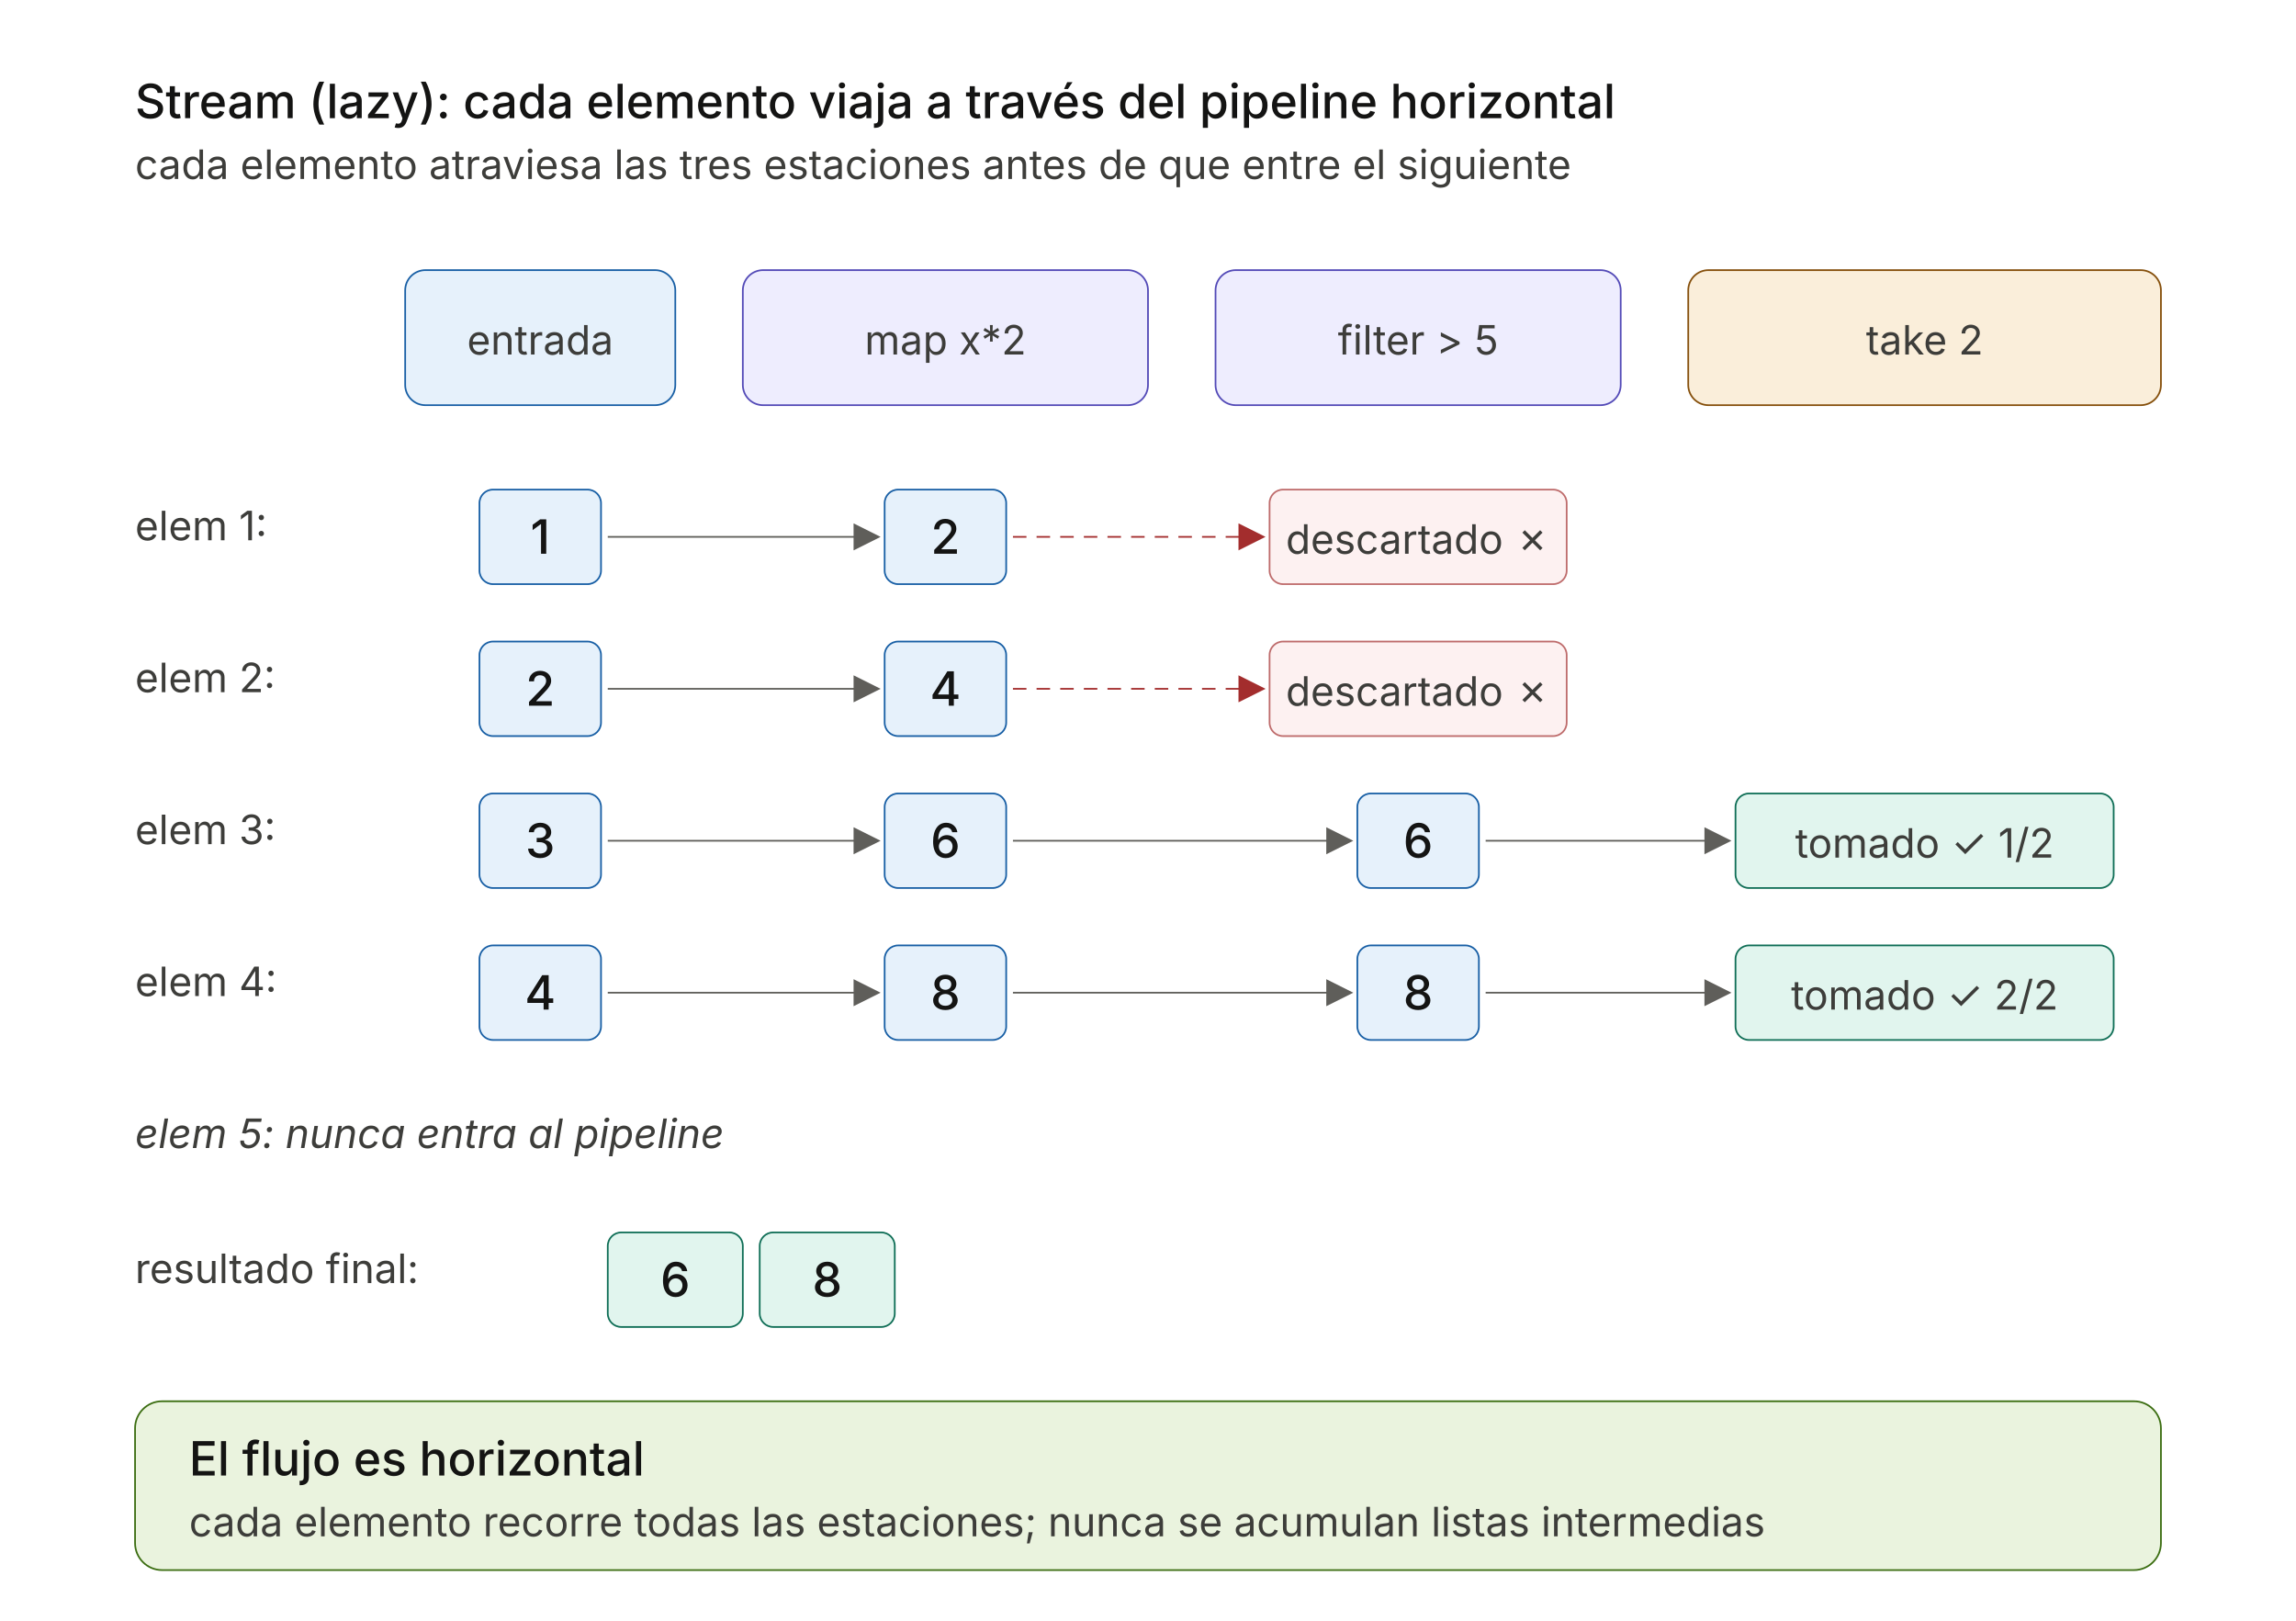
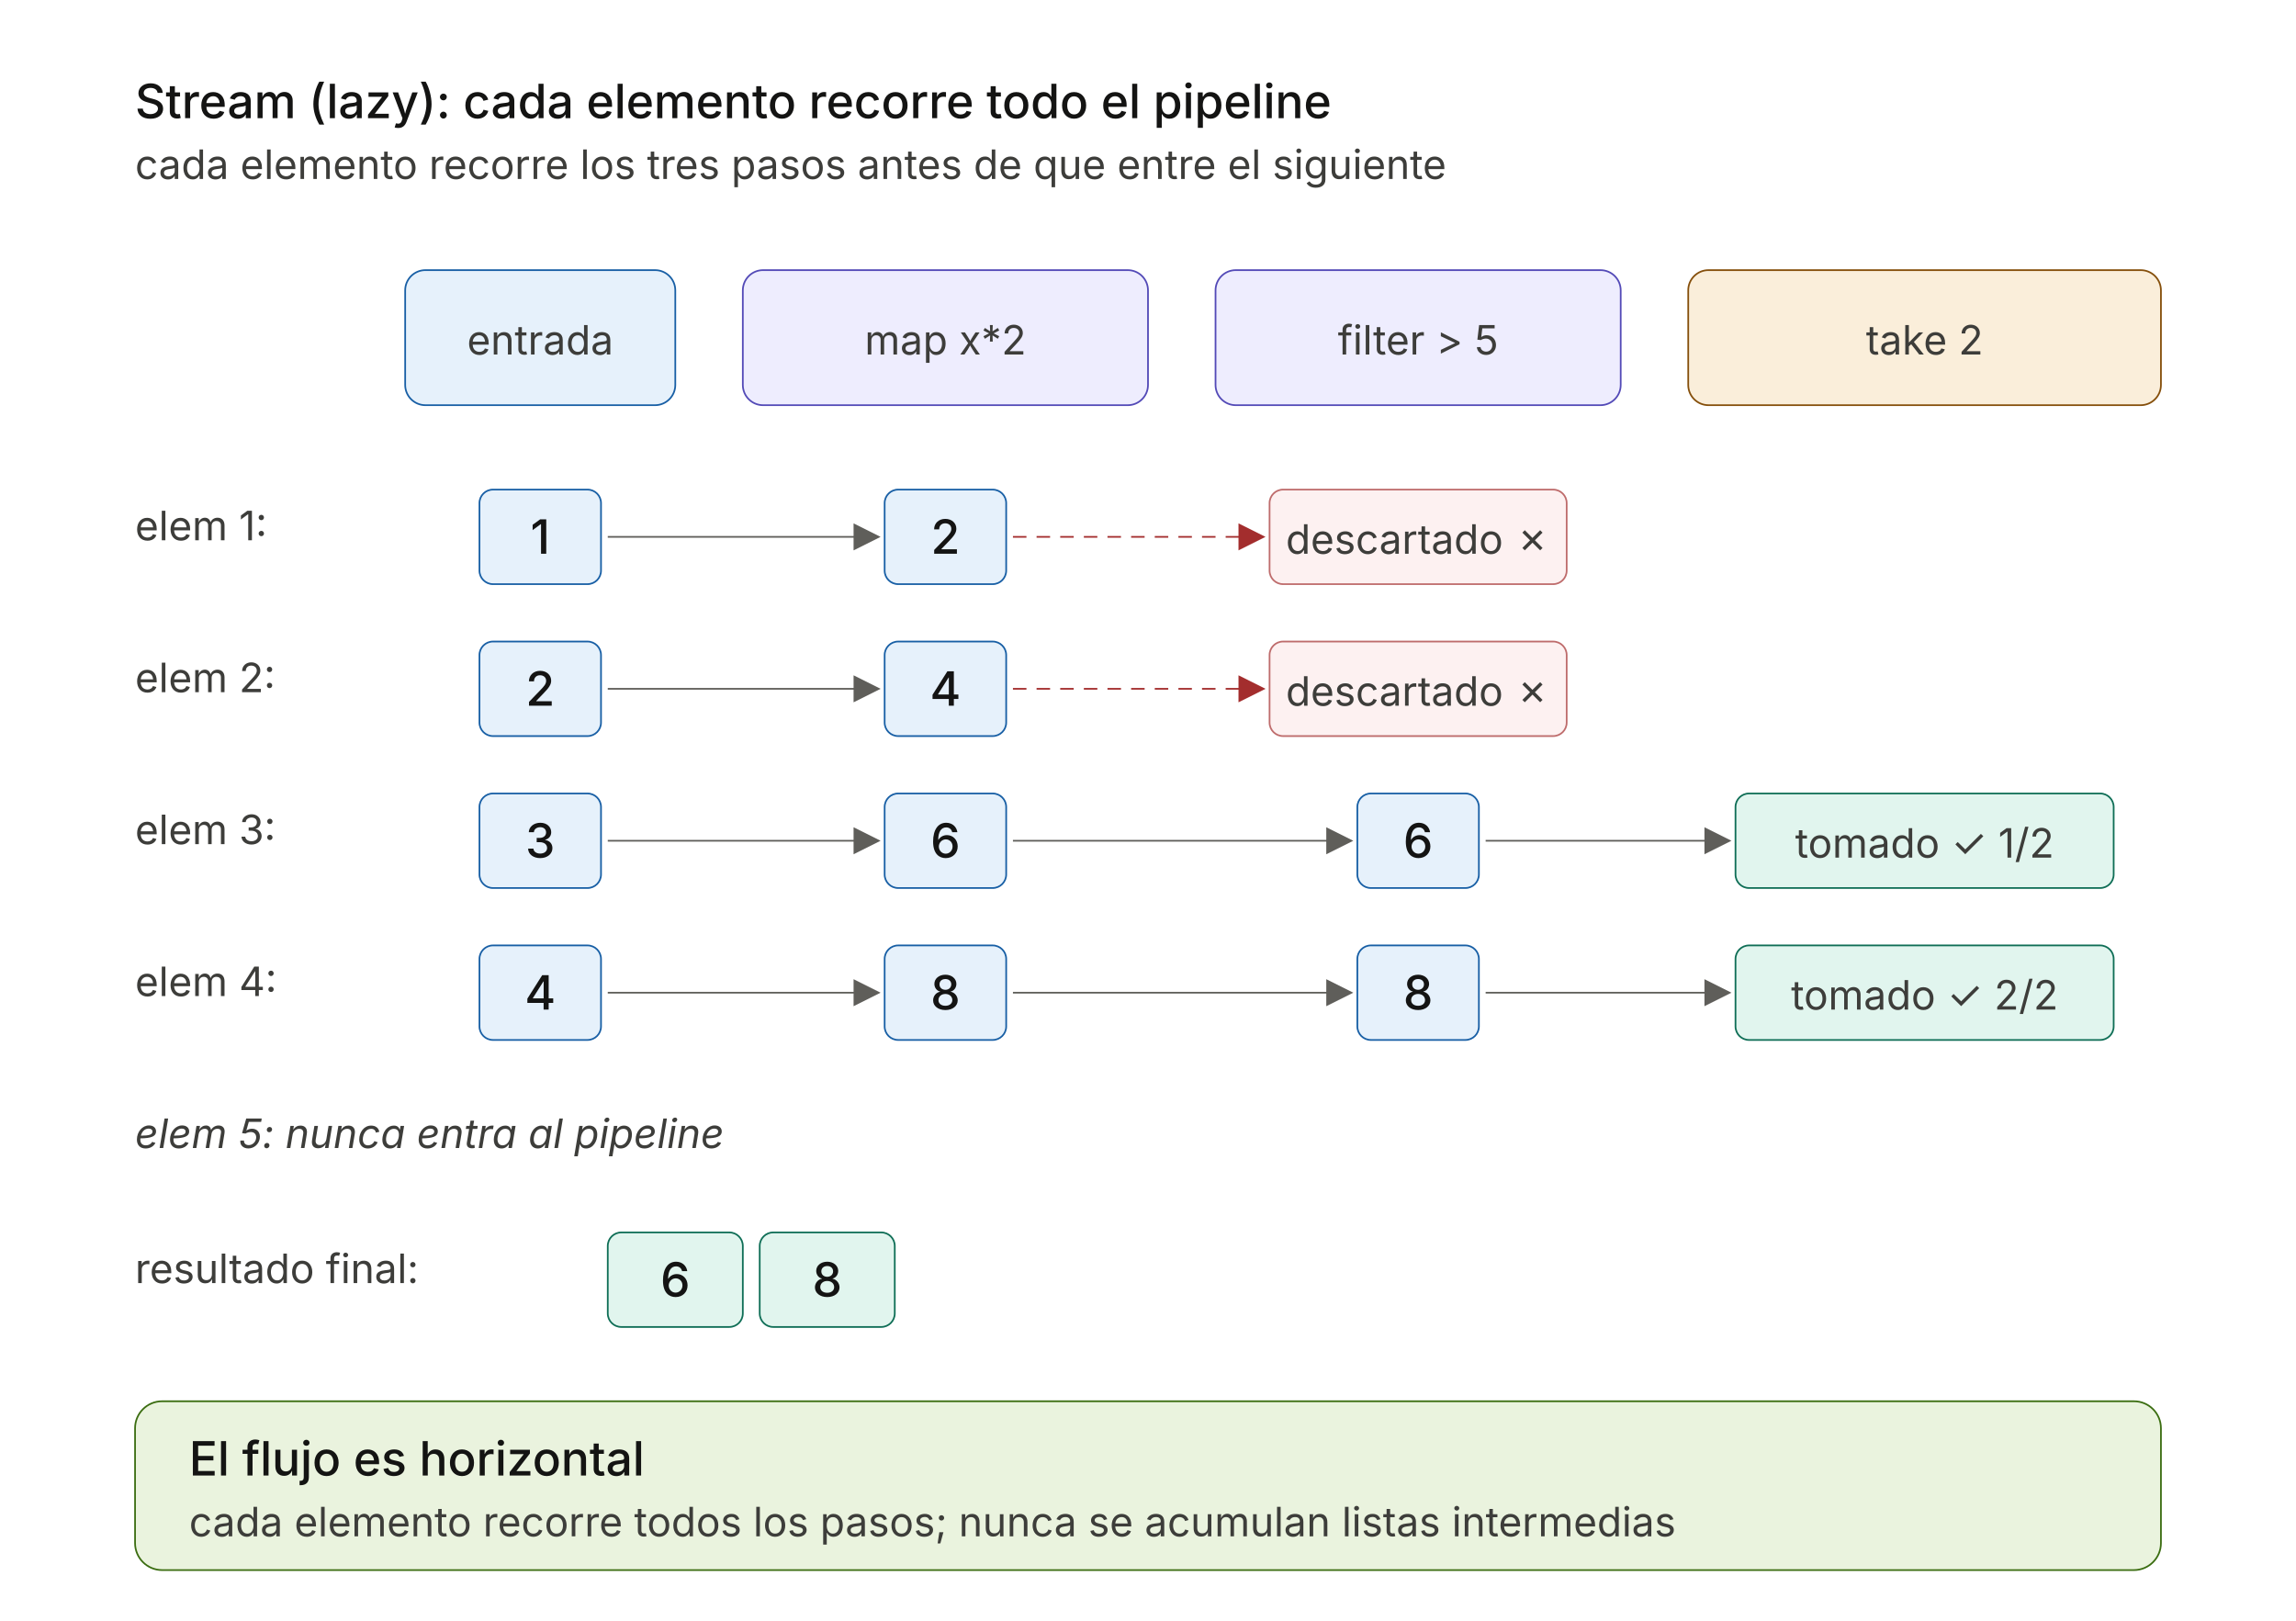
<svg xmlns="http://www.w3.org/2000/svg" width="100%" viewBox="0 0 680 480" role="img" style="">
  <defs>
    <marker id="arrow-c1" viewBox="0 0 10 10" refX="9" refY="5" markerWidth="8" markerHeight="8" markerUnits="userSpaceOnUse" orient="auto">
      <path d="M0 0L10 5L0 10z" fill="rgb(95, 94, 90)" />
    </marker>
    <marker id="arrow-rojo" viewBox="0 0 10 10" refX="9" refY="5" markerWidth="8" markerHeight="8" markerUnits="userSpaceOnUse" orient="auto">
      <path d="M0 0L10 5L0 10z" fill="#A32D2D" />
    </marker>
  </defs>
-   <text x="40" y="35" style="fill:rgb(20, 20, 19);stroke:none;color:rgb(0, 0, 0);stroke-width:1px;stroke-linecap:butt;stroke-linejoin:miter;opacity:1;font-family:&quot;Anthropic Sans&quot;, -apple-system, BlinkMacSystemFont, &quot;Segoe UI&quot;, sans-serif;font-size:14px;font-weight:500;text-anchor:start;dominant-baseline:auto">Stream (lazy): cada elemento viaja a través del pipeline horizontal</text>
-   <text x="40" y="53" style="fill:rgb(61, 61, 58);stroke:none;color:rgb(0, 0, 0);stroke-width:1px;stroke-linecap:butt;stroke-linejoin:miter;opacity:1;font-family:&quot;Anthropic Sans&quot;, -apple-system, BlinkMacSystemFont, &quot;Segoe UI&quot;, sans-serif;font-size:12px;font-weight:400;text-anchor:start;dominant-baseline:auto">cada elemento atraviesa las tres estaciones antes de que entre el siguiente</text>
+   <text x="40" y="35" style="fill:rgb(20, 20, 19);stroke:none;color:rgb(0, 0, 0);stroke-width:1px;stroke-linecap:butt;stroke-linejoin:miter;opacity:1;font-family:&quot;Anthropic Sans&quot;, -apple-system, BlinkMacSystemFont, &quot;Segoe UI&quot;, sans-serif;font-size:14px;font-weight:500;text-anchor:start;dominant-baseline:auto">Stream (lazy): cada elemento recorre todo el pipeline</text>
+   <text x="40" y="53" style="fill:rgb(61, 61, 58);stroke:none;color:rgb(0, 0, 0);stroke-width:1px;stroke-linecap:butt;stroke-linejoin:miter;opacity:1;font-family:&quot;Anthropic Sans&quot;, -apple-system, BlinkMacSystemFont, &quot;Segoe UI&quot;, sans-serif;font-size:12px;font-weight:400;text-anchor:start;dominant-baseline:auto">cada elemento recorre los tres pasos antes de que entre el siguiente</text>
  <g style="fill:rgb(0, 0, 0);stroke:none;color:rgb(0, 0, 0);stroke-width:1px;stroke-linecap:butt;stroke-linejoin:miter;opacity:1;font-family:&quot;Anthropic Sans&quot;, -apple-system, BlinkMacSystemFont, &quot;Segoe UI&quot;, sans-serif;font-size:16px;font-weight:400;text-anchor:start;dominant-baseline:auto">
    <rect x="120" y="80" width="80" height="40" rx="6" stroke-width="0.5" style="fill:rgb(230, 241, 251);stroke:rgb(24, 95, 165);color:rgb(0, 0, 0);stroke-width:0.5px;stroke-linecap:butt;stroke-linejoin:miter;opacity:1;font-family:&quot;Anthropic Sans&quot;, -apple-system, BlinkMacSystemFont, &quot;Segoe UI&quot;, sans-serif;font-size:16px;font-weight:400;text-anchor:start;dominant-baseline:auto" />
  </g>
  <text x="160" y="105" text-anchor="middle" style="fill:rgb(61, 61, 58);stroke:none;color:rgb(0, 0, 0);stroke-width:1px;stroke-linecap:butt;stroke-linejoin:miter;opacity:1;font-family:&quot;Anthropic Sans&quot;, -apple-system, BlinkMacSystemFont, &quot;Segoe UI&quot;, sans-serif;font-size:12px;font-weight:400;text-anchor:middle;dominant-baseline:auto">entrada</text>
  <g style="fill:rgb(0, 0, 0);stroke:none;color:rgb(0, 0, 0);stroke-width:1px;stroke-linecap:butt;stroke-linejoin:miter;opacity:1;font-family:&quot;Anthropic Sans&quot;, -apple-system, BlinkMacSystemFont, &quot;Segoe UI&quot;, sans-serif;font-size:16px;font-weight:400;text-anchor:start;dominant-baseline:auto">
    <rect x="220" y="80" width="120" height="40" rx="6" stroke-width="0.5" style="fill:rgb(238, 237, 254);stroke:rgb(83, 74, 183);color:rgb(0, 0, 0);stroke-width:0.5px;stroke-linecap:butt;stroke-linejoin:miter;opacity:1;font-family:&quot;Anthropic Sans&quot;, -apple-system, BlinkMacSystemFont, &quot;Segoe UI&quot;, sans-serif;font-size:16px;font-weight:400;text-anchor:start;dominant-baseline:auto" />
  </g>
  <text x="280" y="105" text-anchor="middle" style="fill:rgb(61, 61, 58);stroke:none;color:rgb(0, 0, 0);stroke-width:1px;stroke-linecap:butt;stroke-linejoin:miter;opacity:1;font-family:&quot;Anthropic Sans&quot;, -apple-system, BlinkMacSystemFont, &quot;Segoe UI&quot;, sans-serif;font-size:12px;font-weight:400;text-anchor:middle;dominant-baseline:auto">map x*2</text>
  <g style="fill:rgb(0, 0, 0);stroke:none;color:rgb(0, 0, 0);stroke-width:1px;stroke-linecap:butt;stroke-linejoin:miter;opacity:1;font-family:&quot;Anthropic Sans&quot;, -apple-system, BlinkMacSystemFont, &quot;Segoe UI&quot;, sans-serif;font-size:16px;font-weight:400;text-anchor:start;dominant-baseline:auto">
    <rect x="360" y="80" width="120" height="40" rx="6" stroke-width="0.5" style="fill:rgb(238, 237, 254);stroke:rgb(83, 74, 183);color:rgb(0, 0, 0);stroke-width:0.5px;stroke-linecap:butt;stroke-linejoin:miter;opacity:1;font-family:&quot;Anthropic Sans&quot;, -apple-system, BlinkMacSystemFont, &quot;Segoe UI&quot;, sans-serif;font-size:16px;font-weight:400;text-anchor:start;dominant-baseline:auto" />
  </g>
  <text x="420" y="105" text-anchor="middle" style="fill:rgb(61, 61, 58);stroke:none;color:rgb(0, 0, 0);stroke-width:1px;stroke-linecap:butt;stroke-linejoin:miter;opacity:1;font-family:&quot;Anthropic Sans&quot;, -apple-system, BlinkMacSystemFont, &quot;Segoe UI&quot;, sans-serif;font-size:12px;font-weight:400;text-anchor:middle;dominant-baseline:auto">filter &gt; 5</text>
  <g style="fill:rgb(0, 0, 0);stroke:none;color:rgb(0, 0, 0);stroke-width:1px;stroke-linecap:butt;stroke-linejoin:miter;opacity:1;font-family:&quot;Anthropic Sans&quot;, -apple-system, BlinkMacSystemFont, &quot;Segoe UI&quot;, sans-serif;font-size:16px;font-weight:400;text-anchor:start;dominant-baseline:auto">
    <rect x="500" y="80" width="140" height="40" rx="6" stroke-width="0.5" style="fill:rgb(250, 238, 218);stroke:rgb(133, 79, 11);color:rgb(0, 0, 0);stroke-width:0.5px;stroke-linecap:butt;stroke-linejoin:miter;opacity:1;font-family:&quot;Anthropic Sans&quot;, -apple-system, BlinkMacSystemFont, &quot;Segoe UI&quot;, sans-serif;font-size:16px;font-weight:400;text-anchor:start;dominant-baseline:auto" />
  </g>
  <text x="570" y="105" text-anchor="middle" style="fill:rgb(61, 61, 58);stroke:none;color:rgb(0, 0, 0);stroke-width:1px;stroke-linecap:butt;stroke-linejoin:miter;opacity:1;font-family:&quot;Anthropic Sans&quot;, -apple-system, BlinkMacSystemFont, &quot;Segoe UI&quot;, sans-serif;font-size:12px;font-weight:400;text-anchor:middle;dominant-baseline:auto">take 2</text>
  <text x="40" y="160" fill="#5F5E5A" style="fill:rgb(61, 61, 58);stroke:none;color:rgb(0, 0, 0);stroke-width:1px;stroke-linecap:butt;stroke-linejoin:miter;opacity:1;font-family:&quot;Anthropic Sans&quot;, -apple-system, BlinkMacSystemFont, &quot;Segoe UI&quot;, sans-serif;font-size:12px;font-weight:400;text-anchor:start;dominant-baseline:auto">elem 1:</text>
  <g style="fill:rgb(0, 0, 0);stroke:none;color:rgb(0, 0, 0);stroke-width:1px;stroke-linecap:butt;stroke-linejoin:miter;opacity:1;font-family:&quot;Anthropic Sans&quot;, -apple-system, BlinkMacSystemFont, &quot;Segoe UI&quot;, sans-serif;font-size:16px;font-weight:400;text-anchor:start;dominant-baseline:auto">
    <rect x="142" y="145" width="36" height="28" rx="4" stroke-width="0.5" style="fill:rgb(230, 241, 251);stroke:rgb(24, 95, 165);color:rgb(0, 0, 0);stroke-width:0.5px;stroke-linecap:butt;stroke-linejoin:miter;opacity:1;font-family:&quot;Anthropic Sans&quot;, -apple-system, BlinkMacSystemFont, &quot;Segoe UI&quot;, sans-serif;font-size:16px;font-weight:400;text-anchor:start;dominant-baseline:auto" />
  </g>
  <text x="160" y="164" text-anchor="middle" style="fill:rgb(20, 20, 19);stroke:none;color:rgb(0, 0, 0);stroke-width:1px;stroke-linecap:butt;stroke-linejoin:miter;opacity:1;font-family:&quot;Anthropic Sans&quot;, -apple-system, BlinkMacSystemFont, &quot;Segoe UI&quot;, sans-serif;font-size:14px;font-weight:500;text-anchor:middle;dominant-baseline:auto">1</text>
  <line x1="180" y1="159" x2="260" y2="159" stroke="#5F5E5A" stroke-width="0.5" marker-end="url(#arrow-c1)" style="fill:rgb(0, 0, 0);stroke:rgb(95, 94, 90);color:rgb(0, 0, 0);stroke-width:0.5px;stroke-linecap:butt;stroke-linejoin:miter;opacity:1;font-family:&quot;Anthropic Sans&quot;, -apple-system, BlinkMacSystemFont, &quot;Segoe UI&quot;, sans-serif;font-size:16px;font-weight:400;text-anchor:start;dominant-baseline:auto" />
  <g style="fill:rgb(0, 0, 0);stroke:none;color:rgb(0, 0, 0);stroke-width:1px;stroke-linecap:butt;stroke-linejoin:miter;opacity:1;font-family:&quot;Anthropic Sans&quot;, -apple-system, BlinkMacSystemFont, &quot;Segoe UI&quot;, sans-serif;font-size:16px;font-weight:400;text-anchor:start;dominant-baseline:auto">
    <rect x="262" y="145" width="36" height="28" rx="4" stroke-width="0.5" style="fill:rgb(230, 241, 251);stroke:rgb(24, 95, 165);color:rgb(0, 0, 0);stroke-width:0.5px;stroke-linecap:butt;stroke-linejoin:miter;opacity:1;font-family:&quot;Anthropic Sans&quot;, -apple-system, BlinkMacSystemFont, &quot;Segoe UI&quot;, sans-serif;font-size:16px;font-weight:400;text-anchor:start;dominant-baseline:auto" />
  </g>
  <text x="280" y="164" text-anchor="middle" style="fill:rgb(20, 20, 19);stroke:none;color:rgb(0, 0, 0);stroke-width:1px;stroke-linecap:butt;stroke-linejoin:miter;opacity:1;font-family:&quot;Anthropic Sans&quot;, -apple-system, BlinkMacSystemFont, &quot;Segoe UI&quot;, sans-serif;font-size:14px;font-weight:500;text-anchor:middle;dominant-baseline:auto">2</text>
  <line x1="300" y1="159" x2="374" y2="159" stroke="#A32D2D" stroke-dasharray="4 3" stroke-width="0.5" marker-end="url(#arrow-rojo)" style="fill:rgb(0, 0, 0);stroke:rgb(163, 45, 45);stroke-dasharray:4px, 3px;color:rgb(0, 0, 0);stroke-width:0.5px;stroke-linecap:butt;stroke-linejoin:miter;opacity:1;font-family:&quot;Anthropic Sans&quot;, -apple-system, BlinkMacSystemFont, &quot;Segoe UI&quot;, sans-serif;font-size:16px;font-weight:400;text-anchor:start;dominant-baseline:auto" />
  <g opacity="0.7" style="fill:rgb(0, 0, 0);stroke:none;color:rgb(0, 0, 0);stroke-width:1px;stroke-linecap:butt;stroke-linejoin:miter;opacity:0.7;font-family:&quot;Anthropic Sans&quot;, -apple-system, BlinkMacSystemFont, &quot;Segoe UI&quot;, sans-serif;font-size:16px;font-weight:400;text-anchor:start;dominant-baseline:auto">
    <rect x="376" y="145" width="88" height="28" rx="4" stroke-width="0.5" style="fill:rgb(252, 235, 235);stroke:rgb(163, 45, 45);color:rgb(0, 0, 0);stroke-width:0.5px;stroke-linecap:butt;stroke-linejoin:miter;opacity:1;font-family:&quot;Anthropic Sans&quot;, -apple-system, BlinkMacSystemFont, &quot;Segoe UI&quot;, sans-serif;font-size:16px;font-weight:400;text-anchor:start;dominant-baseline:auto" />
  </g>
  <text x="420" y="164" text-anchor="middle" fill="#791F1F" style="fill:rgb(61, 61, 58);stroke:none;color:rgb(0, 0, 0);stroke-width:1px;stroke-linecap:butt;stroke-linejoin:miter;opacity:1;font-family:&quot;Anthropic Sans&quot;, -apple-system, BlinkMacSystemFont, &quot;Segoe UI&quot;, sans-serif;font-size:12px;font-weight:400;text-anchor:middle;dominant-baseline:auto">descartado ✗</text>
  <text x="40" y="205" fill="#5F5E5A" style="fill:rgb(61, 61, 58);stroke:none;color:rgb(0, 0, 0);stroke-width:1px;stroke-linecap:butt;stroke-linejoin:miter;opacity:1;font-family:&quot;Anthropic Sans&quot;, -apple-system, BlinkMacSystemFont, &quot;Segoe UI&quot;, sans-serif;font-size:12px;font-weight:400;text-anchor:start;dominant-baseline:auto">elem 2:</text>
  <g style="fill:rgb(0, 0, 0);stroke:none;color:rgb(0, 0, 0);stroke-width:1px;stroke-linecap:butt;stroke-linejoin:miter;opacity:1;font-family:&quot;Anthropic Sans&quot;, -apple-system, BlinkMacSystemFont, &quot;Segoe UI&quot;, sans-serif;font-size:16px;font-weight:400;text-anchor:start;dominant-baseline:auto">
    <rect x="142" y="190" width="36" height="28" rx="4" stroke-width="0.5" style="fill:rgb(230, 241, 251);stroke:rgb(24, 95, 165);color:rgb(0, 0, 0);stroke-width:0.5px;stroke-linecap:butt;stroke-linejoin:miter;opacity:1;font-family:&quot;Anthropic Sans&quot;, -apple-system, BlinkMacSystemFont, &quot;Segoe UI&quot;, sans-serif;font-size:16px;font-weight:400;text-anchor:start;dominant-baseline:auto" />
  </g>
  <text x="160" y="209" text-anchor="middle" style="fill:rgb(20, 20, 19);stroke:none;color:rgb(0, 0, 0);stroke-width:1px;stroke-linecap:butt;stroke-linejoin:miter;opacity:1;font-family:&quot;Anthropic Sans&quot;, -apple-system, BlinkMacSystemFont, &quot;Segoe UI&quot;, sans-serif;font-size:14px;font-weight:500;text-anchor:middle;dominant-baseline:auto">2</text>
  <line x1="180" y1="204" x2="260" y2="204" stroke="#5F5E5A" stroke-width="0.5" marker-end="url(#arrow-c1)" style="fill:rgb(0, 0, 0);stroke:rgb(95, 94, 90);color:rgb(0, 0, 0);stroke-width:0.5px;stroke-linecap:butt;stroke-linejoin:miter;opacity:1;font-family:&quot;Anthropic Sans&quot;, -apple-system, BlinkMacSystemFont, &quot;Segoe UI&quot;, sans-serif;font-size:16px;font-weight:400;text-anchor:start;dominant-baseline:auto" />
  <g style="fill:rgb(0, 0, 0);stroke:none;color:rgb(0, 0, 0);stroke-width:1px;stroke-linecap:butt;stroke-linejoin:miter;opacity:1;font-family:&quot;Anthropic Sans&quot;, -apple-system, BlinkMacSystemFont, &quot;Segoe UI&quot;, sans-serif;font-size:16px;font-weight:400;text-anchor:start;dominant-baseline:auto">
    <rect x="262" y="190" width="36" height="28" rx="4" stroke-width="0.5" style="fill:rgb(230, 241, 251);stroke:rgb(24, 95, 165);color:rgb(0, 0, 0);stroke-width:0.5px;stroke-linecap:butt;stroke-linejoin:miter;opacity:1;font-family:&quot;Anthropic Sans&quot;, -apple-system, BlinkMacSystemFont, &quot;Segoe UI&quot;, sans-serif;font-size:16px;font-weight:400;text-anchor:start;dominant-baseline:auto" />
  </g>
  <text x="280" y="209" text-anchor="middle" style="fill:rgb(20, 20, 19);stroke:none;color:rgb(0, 0, 0);stroke-width:1px;stroke-linecap:butt;stroke-linejoin:miter;opacity:1;font-family:&quot;Anthropic Sans&quot;, -apple-system, BlinkMacSystemFont, &quot;Segoe UI&quot;, sans-serif;font-size:14px;font-weight:500;text-anchor:middle;dominant-baseline:auto">4</text>
  <line x1="300" y1="204" x2="374" y2="204" stroke="#A32D2D" stroke-dasharray="4 3" stroke-width="0.5" marker-end="url(#arrow-rojo)" style="fill:rgb(0, 0, 0);stroke:rgb(163, 45, 45);stroke-dasharray:4px, 3px;color:rgb(0, 0, 0);stroke-width:0.5px;stroke-linecap:butt;stroke-linejoin:miter;opacity:1;font-family:&quot;Anthropic Sans&quot;, -apple-system, BlinkMacSystemFont, &quot;Segoe UI&quot;, sans-serif;font-size:16px;font-weight:400;text-anchor:start;dominant-baseline:auto" />
  <g opacity="0.7" style="fill:rgb(0, 0, 0);stroke:none;color:rgb(0, 0, 0);stroke-width:1px;stroke-linecap:butt;stroke-linejoin:miter;opacity:0.7;font-family:&quot;Anthropic Sans&quot;, -apple-system, BlinkMacSystemFont, &quot;Segoe UI&quot;, sans-serif;font-size:16px;font-weight:400;text-anchor:start;dominant-baseline:auto">
    <rect x="376" y="190" width="88" height="28" rx="4" stroke-width="0.5" style="fill:rgb(252, 235, 235);stroke:rgb(163, 45, 45);color:rgb(0, 0, 0);stroke-width:0.5px;stroke-linecap:butt;stroke-linejoin:miter;opacity:1;font-family:&quot;Anthropic Sans&quot;, -apple-system, BlinkMacSystemFont, &quot;Segoe UI&quot;, sans-serif;font-size:16px;font-weight:400;text-anchor:start;dominant-baseline:auto" />
  </g>
  <text x="420" y="209" text-anchor="middle" fill="#791F1F" style="fill:rgb(61, 61, 58);stroke:none;color:rgb(0, 0, 0);stroke-width:1px;stroke-linecap:butt;stroke-linejoin:miter;opacity:1;font-family:&quot;Anthropic Sans&quot;, -apple-system, BlinkMacSystemFont, &quot;Segoe UI&quot;, sans-serif;font-size:12px;font-weight:400;text-anchor:middle;dominant-baseline:auto">descartado ✗</text>
  <text x="40" y="250" fill="#5F5E5A" style="fill:rgb(61, 61, 58);stroke:none;color:rgb(0, 0, 0);stroke-width:1px;stroke-linecap:butt;stroke-linejoin:miter;opacity:1;font-family:&quot;Anthropic Sans&quot;, -apple-system, BlinkMacSystemFont, &quot;Segoe UI&quot;, sans-serif;font-size:12px;font-weight:400;text-anchor:start;dominant-baseline:auto">elem 3:</text>
  <g style="fill:rgb(0, 0, 0);stroke:none;color:rgb(0, 0, 0);stroke-width:1px;stroke-linecap:butt;stroke-linejoin:miter;opacity:1;font-family:&quot;Anthropic Sans&quot;, -apple-system, BlinkMacSystemFont, &quot;Segoe UI&quot;, sans-serif;font-size:16px;font-weight:400;text-anchor:start;dominant-baseline:auto">
    <rect x="142" y="235" width="36" height="28" rx="4" stroke-width="0.5" style="fill:rgb(230, 241, 251);stroke:rgb(24, 95, 165);color:rgb(0, 0, 0);stroke-width:0.5px;stroke-linecap:butt;stroke-linejoin:miter;opacity:1;font-family:&quot;Anthropic Sans&quot;, -apple-system, BlinkMacSystemFont, &quot;Segoe UI&quot;, sans-serif;font-size:16px;font-weight:400;text-anchor:start;dominant-baseline:auto" />
  </g>
  <text x="160" y="254" text-anchor="middle" style="fill:rgb(20, 20, 19);stroke:none;color:rgb(0, 0, 0);stroke-width:1px;stroke-linecap:butt;stroke-linejoin:miter;opacity:1;font-family:&quot;Anthropic Sans&quot;, -apple-system, BlinkMacSystemFont, &quot;Segoe UI&quot;, sans-serif;font-size:14px;font-weight:500;text-anchor:middle;dominant-baseline:auto">3</text>
  <line x1="180" y1="249" x2="260" y2="249" stroke="#5F5E5A" stroke-width="0.5" marker-end="url(#arrow-c1)" style="fill:rgb(0, 0, 0);stroke:rgb(95, 94, 90);color:rgb(0, 0, 0);stroke-width:0.5px;stroke-linecap:butt;stroke-linejoin:miter;opacity:1;font-family:&quot;Anthropic Sans&quot;, -apple-system, BlinkMacSystemFont, &quot;Segoe UI&quot;, sans-serif;font-size:16px;font-weight:400;text-anchor:start;dominant-baseline:auto" />
  <g style="fill:rgb(0, 0, 0);stroke:none;color:rgb(0, 0, 0);stroke-width:1px;stroke-linecap:butt;stroke-linejoin:miter;opacity:1;font-family:&quot;Anthropic Sans&quot;, -apple-system, BlinkMacSystemFont, &quot;Segoe UI&quot;, sans-serif;font-size:16px;font-weight:400;text-anchor:start;dominant-baseline:auto">
    <rect x="262" y="235" width="36" height="28" rx="4" stroke-width="0.5" style="fill:rgb(230, 241, 251);stroke:rgb(24, 95, 165);color:rgb(0, 0, 0);stroke-width:0.5px;stroke-linecap:butt;stroke-linejoin:miter;opacity:1;font-family:&quot;Anthropic Sans&quot;, -apple-system, BlinkMacSystemFont, &quot;Segoe UI&quot;, sans-serif;font-size:16px;font-weight:400;text-anchor:start;dominant-baseline:auto" />
  </g>
  <text x="280" y="254" text-anchor="middle" style="fill:rgb(20, 20, 19);stroke:none;color:rgb(0, 0, 0);stroke-width:1px;stroke-linecap:butt;stroke-linejoin:miter;opacity:1;font-family:&quot;Anthropic Sans&quot;, -apple-system, BlinkMacSystemFont, &quot;Segoe UI&quot;, sans-serif;font-size:14px;font-weight:500;text-anchor:middle;dominant-baseline:auto">6</text>
  <line x1="300" y1="249" x2="400" y2="249" stroke="#5F5E5A" stroke-width="0.5" marker-end="url(#arrow-c1)" style="fill:rgb(0, 0, 0);stroke:rgb(95, 94, 90);color:rgb(0, 0, 0);stroke-width:0.5px;stroke-linecap:butt;stroke-linejoin:miter;opacity:1;font-family:&quot;Anthropic Sans&quot;, -apple-system, BlinkMacSystemFont, &quot;Segoe UI&quot;, sans-serif;font-size:16px;font-weight:400;text-anchor:start;dominant-baseline:auto" />
  <g style="fill:rgb(0, 0, 0);stroke:none;color:rgb(0, 0, 0);stroke-width:1px;stroke-linecap:butt;stroke-linejoin:miter;opacity:1;font-family:&quot;Anthropic Sans&quot;, -apple-system, BlinkMacSystemFont, &quot;Segoe UI&quot;, sans-serif;font-size:16px;font-weight:400;text-anchor:start;dominant-baseline:auto">
    <rect x="402" y="235" width="36" height="28" rx="4" stroke-width="0.5" style="fill:rgb(230, 241, 251);stroke:rgb(24, 95, 165);color:rgb(0, 0, 0);stroke-width:0.5px;stroke-linecap:butt;stroke-linejoin:miter;opacity:1;font-family:&quot;Anthropic Sans&quot;, -apple-system, BlinkMacSystemFont, &quot;Segoe UI&quot;, sans-serif;font-size:16px;font-weight:400;text-anchor:start;dominant-baseline:auto" />
  </g>
  <text x="420" y="254" text-anchor="middle" style="fill:rgb(20, 20, 19);stroke:none;color:rgb(0, 0, 0);stroke-width:1px;stroke-linecap:butt;stroke-linejoin:miter;opacity:1;font-family:&quot;Anthropic Sans&quot;, -apple-system, BlinkMacSystemFont, &quot;Segoe UI&quot;, sans-serif;font-size:14px;font-weight:500;text-anchor:middle;dominant-baseline:auto">6</text>
  <line x1="440" y1="249" x2="512" y2="249" stroke="#5F5E5A" stroke-width="0.5" marker-end="url(#arrow-c1)" style="fill:rgb(0, 0, 0);stroke:rgb(95, 94, 90);color:rgb(0, 0, 0);stroke-width:0.5px;stroke-linecap:butt;stroke-linejoin:miter;opacity:1;font-family:&quot;Anthropic Sans&quot;, -apple-system, BlinkMacSystemFont, &quot;Segoe UI&quot;, sans-serif;font-size:16px;font-weight:400;text-anchor:start;dominant-baseline:auto" />
  <g style="fill:rgb(0, 0, 0);stroke:none;color:rgb(0, 0, 0);stroke-width:1px;stroke-linecap:butt;stroke-linejoin:miter;opacity:1;font-family:&quot;Anthropic Sans&quot;, -apple-system, BlinkMacSystemFont, &quot;Segoe UI&quot;, sans-serif;font-size:16px;font-weight:400;text-anchor:start;dominant-baseline:auto">
    <rect x="514" y="235" width="112" height="28" rx="4" stroke-width="0.5" style="fill:rgb(225, 245, 238);stroke:rgb(15, 110, 86);color:rgb(0, 0, 0);stroke-width:0.5px;stroke-linecap:butt;stroke-linejoin:miter;opacity:1;font-family:&quot;Anthropic Sans&quot;, -apple-system, BlinkMacSystemFont, &quot;Segoe UI&quot;, sans-serif;font-size:16px;font-weight:400;text-anchor:start;dominant-baseline:auto" />
  </g>
  <text x="570" y="254" text-anchor="middle" fill="#04342C" style="fill:rgb(61, 61, 58);stroke:none;color:rgb(0, 0, 0);stroke-width:1px;stroke-linecap:butt;stroke-linejoin:miter;opacity:1;font-family:&quot;Anthropic Sans&quot;, -apple-system, BlinkMacSystemFont, &quot;Segoe UI&quot;, sans-serif;font-size:12px;font-weight:400;text-anchor:middle;dominant-baseline:auto">tomado ✓ 1/2</text>
  <text x="40" y="295" fill="#5F5E5A" style="fill:rgb(61, 61, 58);stroke:none;color:rgb(0, 0, 0);stroke-width:1px;stroke-linecap:butt;stroke-linejoin:miter;opacity:1;font-family:&quot;Anthropic Sans&quot;, -apple-system, BlinkMacSystemFont, &quot;Segoe UI&quot;, sans-serif;font-size:12px;font-weight:400;text-anchor:start;dominant-baseline:auto">elem 4:</text>
  <g style="fill:rgb(0, 0, 0);stroke:none;color:rgb(0, 0, 0);stroke-width:1px;stroke-linecap:butt;stroke-linejoin:miter;opacity:1;font-family:&quot;Anthropic Sans&quot;, -apple-system, BlinkMacSystemFont, &quot;Segoe UI&quot;, sans-serif;font-size:16px;font-weight:400;text-anchor:start;dominant-baseline:auto">
    <rect x="142" y="280" width="36" height="28" rx="4" stroke-width="0.5" style="fill:rgb(230, 241, 251);stroke:rgb(24, 95, 165);color:rgb(0, 0, 0);stroke-width:0.5px;stroke-linecap:butt;stroke-linejoin:miter;opacity:1;font-family:&quot;Anthropic Sans&quot;, -apple-system, BlinkMacSystemFont, &quot;Segoe UI&quot;, sans-serif;font-size:16px;font-weight:400;text-anchor:start;dominant-baseline:auto" />
  </g>
  <text x="160" y="299" text-anchor="middle" style="fill:rgb(20, 20, 19);stroke:none;color:rgb(0, 0, 0);stroke-width:1px;stroke-linecap:butt;stroke-linejoin:miter;opacity:1;font-family:&quot;Anthropic Sans&quot;, -apple-system, BlinkMacSystemFont, &quot;Segoe UI&quot;, sans-serif;font-size:14px;font-weight:500;text-anchor:middle;dominant-baseline:auto">4</text>
  <line x1="180" y1="294" x2="260" y2="294" stroke="#5F5E5A" stroke-width="0.5" marker-end="url(#arrow-c1)" style="fill:rgb(0, 0, 0);stroke:rgb(95, 94, 90);color:rgb(0, 0, 0);stroke-width:0.5px;stroke-linecap:butt;stroke-linejoin:miter;opacity:1;font-family:&quot;Anthropic Sans&quot;, -apple-system, BlinkMacSystemFont, &quot;Segoe UI&quot;, sans-serif;font-size:16px;font-weight:400;text-anchor:start;dominant-baseline:auto" />
  <g style="fill:rgb(0, 0, 0);stroke:none;color:rgb(0, 0, 0);stroke-width:1px;stroke-linecap:butt;stroke-linejoin:miter;opacity:1;font-family:&quot;Anthropic Sans&quot;, -apple-system, BlinkMacSystemFont, &quot;Segoe UI&quot;, sans-serif;font-size:16px;font-weight:400;text-anchor:start;dominant-baseline:auto">
    <rect x="262" y="280" width="36" height="28" rx="4" stroke-width="0.5" style="fill:rgb(230, 241, 251);stroke:rgb(24, 95, 165);color:rgb(0, 0, 0);stroke-width:0.5px;stroke-linecap:butt;stroke-linejoin:miter;opacity:1;font-family:&quot;Anthropic Sans&quot;, -apple-system, BlinkMacSystemFont, &quot;Segoe UI&quot;, sans-serif;font-size:16px;font-weight:400;text-anchor:start;dominant-baseline:auto" />
  </g>
  <text x="280" y="299" text-anchor="middle" style="fill:rgb(20, 20, 19);stroke:none;color:rgb(0, 0, 0);stroke-width:1px;stroke-linecap:butt;stroke-linejoin:miter;opacity:1;font-family:&quot;Anthropic Sans&quot;, -apple-system, BlinkMacSystemFont, &quot;Segoe UI&quot;, sans-serif;font-size:14px;font-weight:500;text-anchor:middle;dominant-baseline:auto">8</text>
  <line x1="300" y1="294" x2="400" y2="294" stroke="#5F5E5A" stroke-width="0.5" marker-end="url(#arrow-c1)" style="fill:rgb(0, 0, 0);stroke:rgb(95, 94, 90);color:rgb(0, 0, 0);stroke-width:0.5px;stroke-linecap:butt;stroke-linejoin:miter;opacity:1;font-family:&quot;Anthropic Sans&quot;, -apple-system, BlinkMacSystemFont, &quot;Segoe UI&quot;, sans-serif;font-size:16px;font-weight:400;text-anchor:start;dominant-baseline:auto" />
  <g style="fill:rgb(0, 0, 0);stroke:none;color:rgb(0, 0, 0);stroke-width:1px;stroke-linecap:butt;stroke-linejoin:miter;opacity:1;font-family:&quot;Anthropic Sans&quot;, -apple-system, BlinkMacSystemFont, &quot;Segoe UI&quot;, sans-serif;font-size:16px;font-weight:400;text-anchor:start;dominant-baseline:auto">
    <rect x="402" y="280" width="36" height="28" rx="4" stroke-width="0.5" style="fill:rgb(230, 241, 251);stroke:rgb(24, 95, 165);color:rgb(0, 0, 0);stroke-width:0.5px;stroke-linecap:butt;stroke-linejoin:miter;opacity:1;font-family:&quot;Anthropic Sans&quot;, -apple-system, BlinkMacSystemFont, &quot;Segoe UI&quot;, sans-serif;font-size:16px;font-weight:400;text-anchor:start;dominant-baseline:auto" />
  </g>
  <text x="420" y="299" text-anchor="middle" style="fill:rgb(20, 20, 19);stroke:none;color:rgb(0, 0, 0);stroke-width:1px;stroke-linecap:butt;stroke-linejoin:miter;opacity:1;font-family:&quot;Anthropic Sans&quot;, -apple-system, BlinkMacSystemFont, &quot;Segoe UI&quot;, sans-serif;font-size:14px;font-weight:500;text-anchor:middle;dominant-baseline:auto">8</text>
  <line x1="440" y1="294" x2="512" y2="294" stroke="#5F5E5A" stroke-width="0.5" marker-end="url(#arrow-c1)" style="fill:rgb(0, 0, 0);stroke:rgb(95, 94, 90);color:rgb(0, 0, 0);stroke-width:0.5px;stroke-linecap:butt;stroke-linejoin:miter;opacity:1;font-family:&quot;Anthropic Sans&quot;, -apple-system, BlinkMacSystemFont, &quot;Segoe UI&quot;, sans-serif;font-size:16px;font-weight:400;text-anchor:start;dominant-baseline:auto" />
  <g style="fill:rgb(0, 0, 0);stroke:none;color:rgb(0, 0, 0);stroke-width:1px;stroke-linecap:butt;stroke-linejoin:miter;opacity:1;font-family:&quot;Anthropic Sans&quot;, -apple-system, BlinkMacSystemFont, &quot;Segoe UI&quot;, sans-serif;font-size:16px;font-weight:400;text-anchor:start;dominant-baseline:auto">
    <rect x="514" y="280" width="112" height="28" rx="4" stroke-width="0.5" style="fill:rgb(225, 245, 238);stroke:rgb(15, 110, 86);color:rgb(0, 0, 0);stroke-width:0.5px;stroke-linecap:butt;stroke-linejoin:miter;opacity:1;font-family:&quot;Anthropic Sans&quot;, -apple-system, BlinkMacSystemFont, &quot;Segoe UI&quot;, sans-serif;font-size:16px;font-weight:400;text-anchor:start;dominant-baseline:auto" />
  </g>
  <text x="570" y="299" text-anchor="middle" fill="#04342C" style="fill:rgb(61, 61, 58);stroke:none;color:rgb(0, 0, 0);stroke-width:1px;stroke-linecap:butt;stroke-linejoin:miter;opacity:1;font-family:&quot;Anthropic Sans&quot;, -apple-system, BlinkMacSystemFont, &quot;Segoe UI&quot;, sans-serif;font-size:12px;font-weight:400;text-anchor:middle;dominant-baseline:auto">tomado ✓ 2/2</text>
  <text x="40" y="340" fill="#888780" font-style="italic" style="fill:rgb(61, 61, 58);stroke:none;color:rgb(0, 0, 0);stroke-width:1px;stroke-linecap:butt;stroke-linejoin:miter;opacity:1;font-family:&quot;Anthropic Sans&quot;, -apple-system, BlinkMacSystemFont, &quot;Segoe UI&quot;, sans-serif;font-size:12px;font-weight:400;font-style:italic;text-anchor:start;dominant-baseline:auto">elem 5: nunca entra al pipeline</text>
  <text x="40" y="380" fill="#04342C" style="fill:rgb(61, 61, 58);stroke:none;color:rgb(0, 0, 0);stroke-width:1px;stroke-linecap:butt;stroke-linejoin:miter;opacity:1;font-family:&quot;Anthropic Sans&quot;, -apple-system, BlinkMacSystemFont, &quot;Segoe UI&quot;, sans-serif;font-size:12px;font-weight:400;text-anchor:start;dominant-baseline:auto">resultado final:</text>
  <g style="fill:rgb(0, 0, 0);stroke:none;color:rgb(0, 0, 0);stroke-width:1px;stroke-linecap:butt;stroke-linejoin:miter;opacity:1;font-family:&quot;Anthropic Sans&quot;, -apple-system, BlinkMacSystemFont, &quot;Segoe UI&quot;, sans-serif;font-size:16px;font-weight:400;text-anchor:start;dominant-baseline:auto">
    <rect x="180" y="365" width="40" height="28" rx="4" stroke-width="0.5" style="fill:rgb(225, 245, 238);stroke:rgb(15, 110, 86);color:rgb(0, 0, 0);stroke-width:0.5px;stroke-linecap:butt;stroke-linejoin:miter;opacity:1;font-family:&quot;Anthropic Sans&quot;, -apple-system, BlinkMacSystemFont, &quot;Segoe UI&quot;, sans-serif;font-size:16px;font-weight:400;text-anchor:start;dominant-baseline:auto" />
  </g>
  <text x="200" y="384" text-anchor="middle" style="fill:rgb(20, 20, 19);stroke:none;color:rgb(0, 0, 0);stroke-width:1px;stroke-linecap:butt;stroke-linejoin:miter;opacity:1;font-family:&quot;Anthropic Sans&quot;, -apple-system, BlinkMacSystemFont, &quot;Segoe UI&quot;, sans-serif;font-size:14px;font-weight:500;text-anchor:middle;dominant-baseline:auto">6</text>
  <g style="fill:rgb(0, 0, 0);stroke:none;color:rgb(0, 0, 0);stroke-width:1px;stroke-linecap:butt;stroke-linejoin:miter;opacity:1;font-family:&quot;Anthropic Sans&quot;, -apple-system, BlinkMacSystemFont, &quot;Segoe UI&quot;, sans-serif;font-size:16px;font-weight:400;text-anchor:start;dominant-baseline:auto">
    <rect x="225" y="365" width="40" height="28" rx="4" stroke-width="0.5" style="fill:rgb(225, 245, 238);stroke:rgb(15, 110, 86);color:rgb(0, 0, 0);stroke-width:0.5px;stroke-linecap:butt;stroke-linejoin:miter;opacity:1;font-family:&quot;Anthropic Sans&quot;, -apple-system, BlinkMacSystemFont, &quot;Segoe UI&quot;, sans-serif;font-size:16px;font-weight:400;text-anchor:start;dominant-baseline:auto" />
  </g>
  <text x="245" y="384" text-anchor="middle" style="fill:rgb(20, 20, 19);stroke:none;color:rgb(0, 0, 0);stroke-width:1px;stroke-linecap:butt;stroke-linejoin:miter;opacity:1;font-family:&quot;Anthropic Sans&quot;, -apple-system, BlinkMacSystemFont, &quot;Segoe UI&quot;, sans-serif;font-size:14px;font-weight:500;text-anchor:middle;dominant-baseline:auto">8</text>
  <rect x="40" y="415" width="600" height="50" rx="8" fill="#EAF3DE" stroke="#3B6D11" stroke-width="0.5" style="fill:rgb(234, 243, 222);stroke:rgb(59, 109, 17);color:rgb(0, 0, 0);stroke-width:0.5px;stroke-linecap:butt;stroke-linejoin:miter;opacity:1;font-family:&quot;Anthropic Sans&quot;, -apple-system, BlinkMacSystemFont, &quot;Segoe UI&quot;, sans-serif;font-size:16px;font-weight:400;text-anchor:start;dominant-baseline:auto" />
  <text x="56" y="437" fill="#173404" style="fill:rgb(20, 20, 19);stroke:none;color:rgb(0, 0, 0);stroke-width:1px;stroke-linecap:butt;stroke-linejoin:miter;opacity:1;font-family:&quot;Anthropic Sans&quot;, -apple-system, BlinkMacSystemFont, &quot;Segoe UI&quot;, sans-serif;font-size:14px;font-weight:500;text-anchor:start;dominant-baseline:auto">El flujo es horizontal</text>
-   <text x="56" y="455" fill="#173404" style="fill:rgb(61, 61, 58);stroke:none;color:rgb(0, 0, 0);stroke-width:1px;stroke-linecap:butt;stroke-linejoin:miter;opacity:1;font-family:&quot;Anthropic Sans&quot;, -apple-system, BlinkMacSystemFont, &quot;Segoe UI&quot;, sans-serif;font-size:12px;font-weight:400;text-anchor:start;dominant-baseline:auto">cada elemento recorre todas las estaciones; nunca se acumulan listas intermedias</text>
+   <text x="56" y="455" fill="#173404" style="fill:rgb(61, 61, 58);stroke:none;color:rgb(0, 0, 0);stroke-width:1px;stroke-linecap:butt;stroke-linejoin:miter;opacity:1;font-family:&quot;Anthropic Sans&quot;, -apple-system, BlinkMacSystemFont, &quot;Segoe UI&quot;, sans-serif;font-size:12px;font-weight:400;text-anchor:start;dominant-baseline:auto">cada elemento recorre todos los pasos; nunca se acumulan listas intermedias</text>
</svg>
